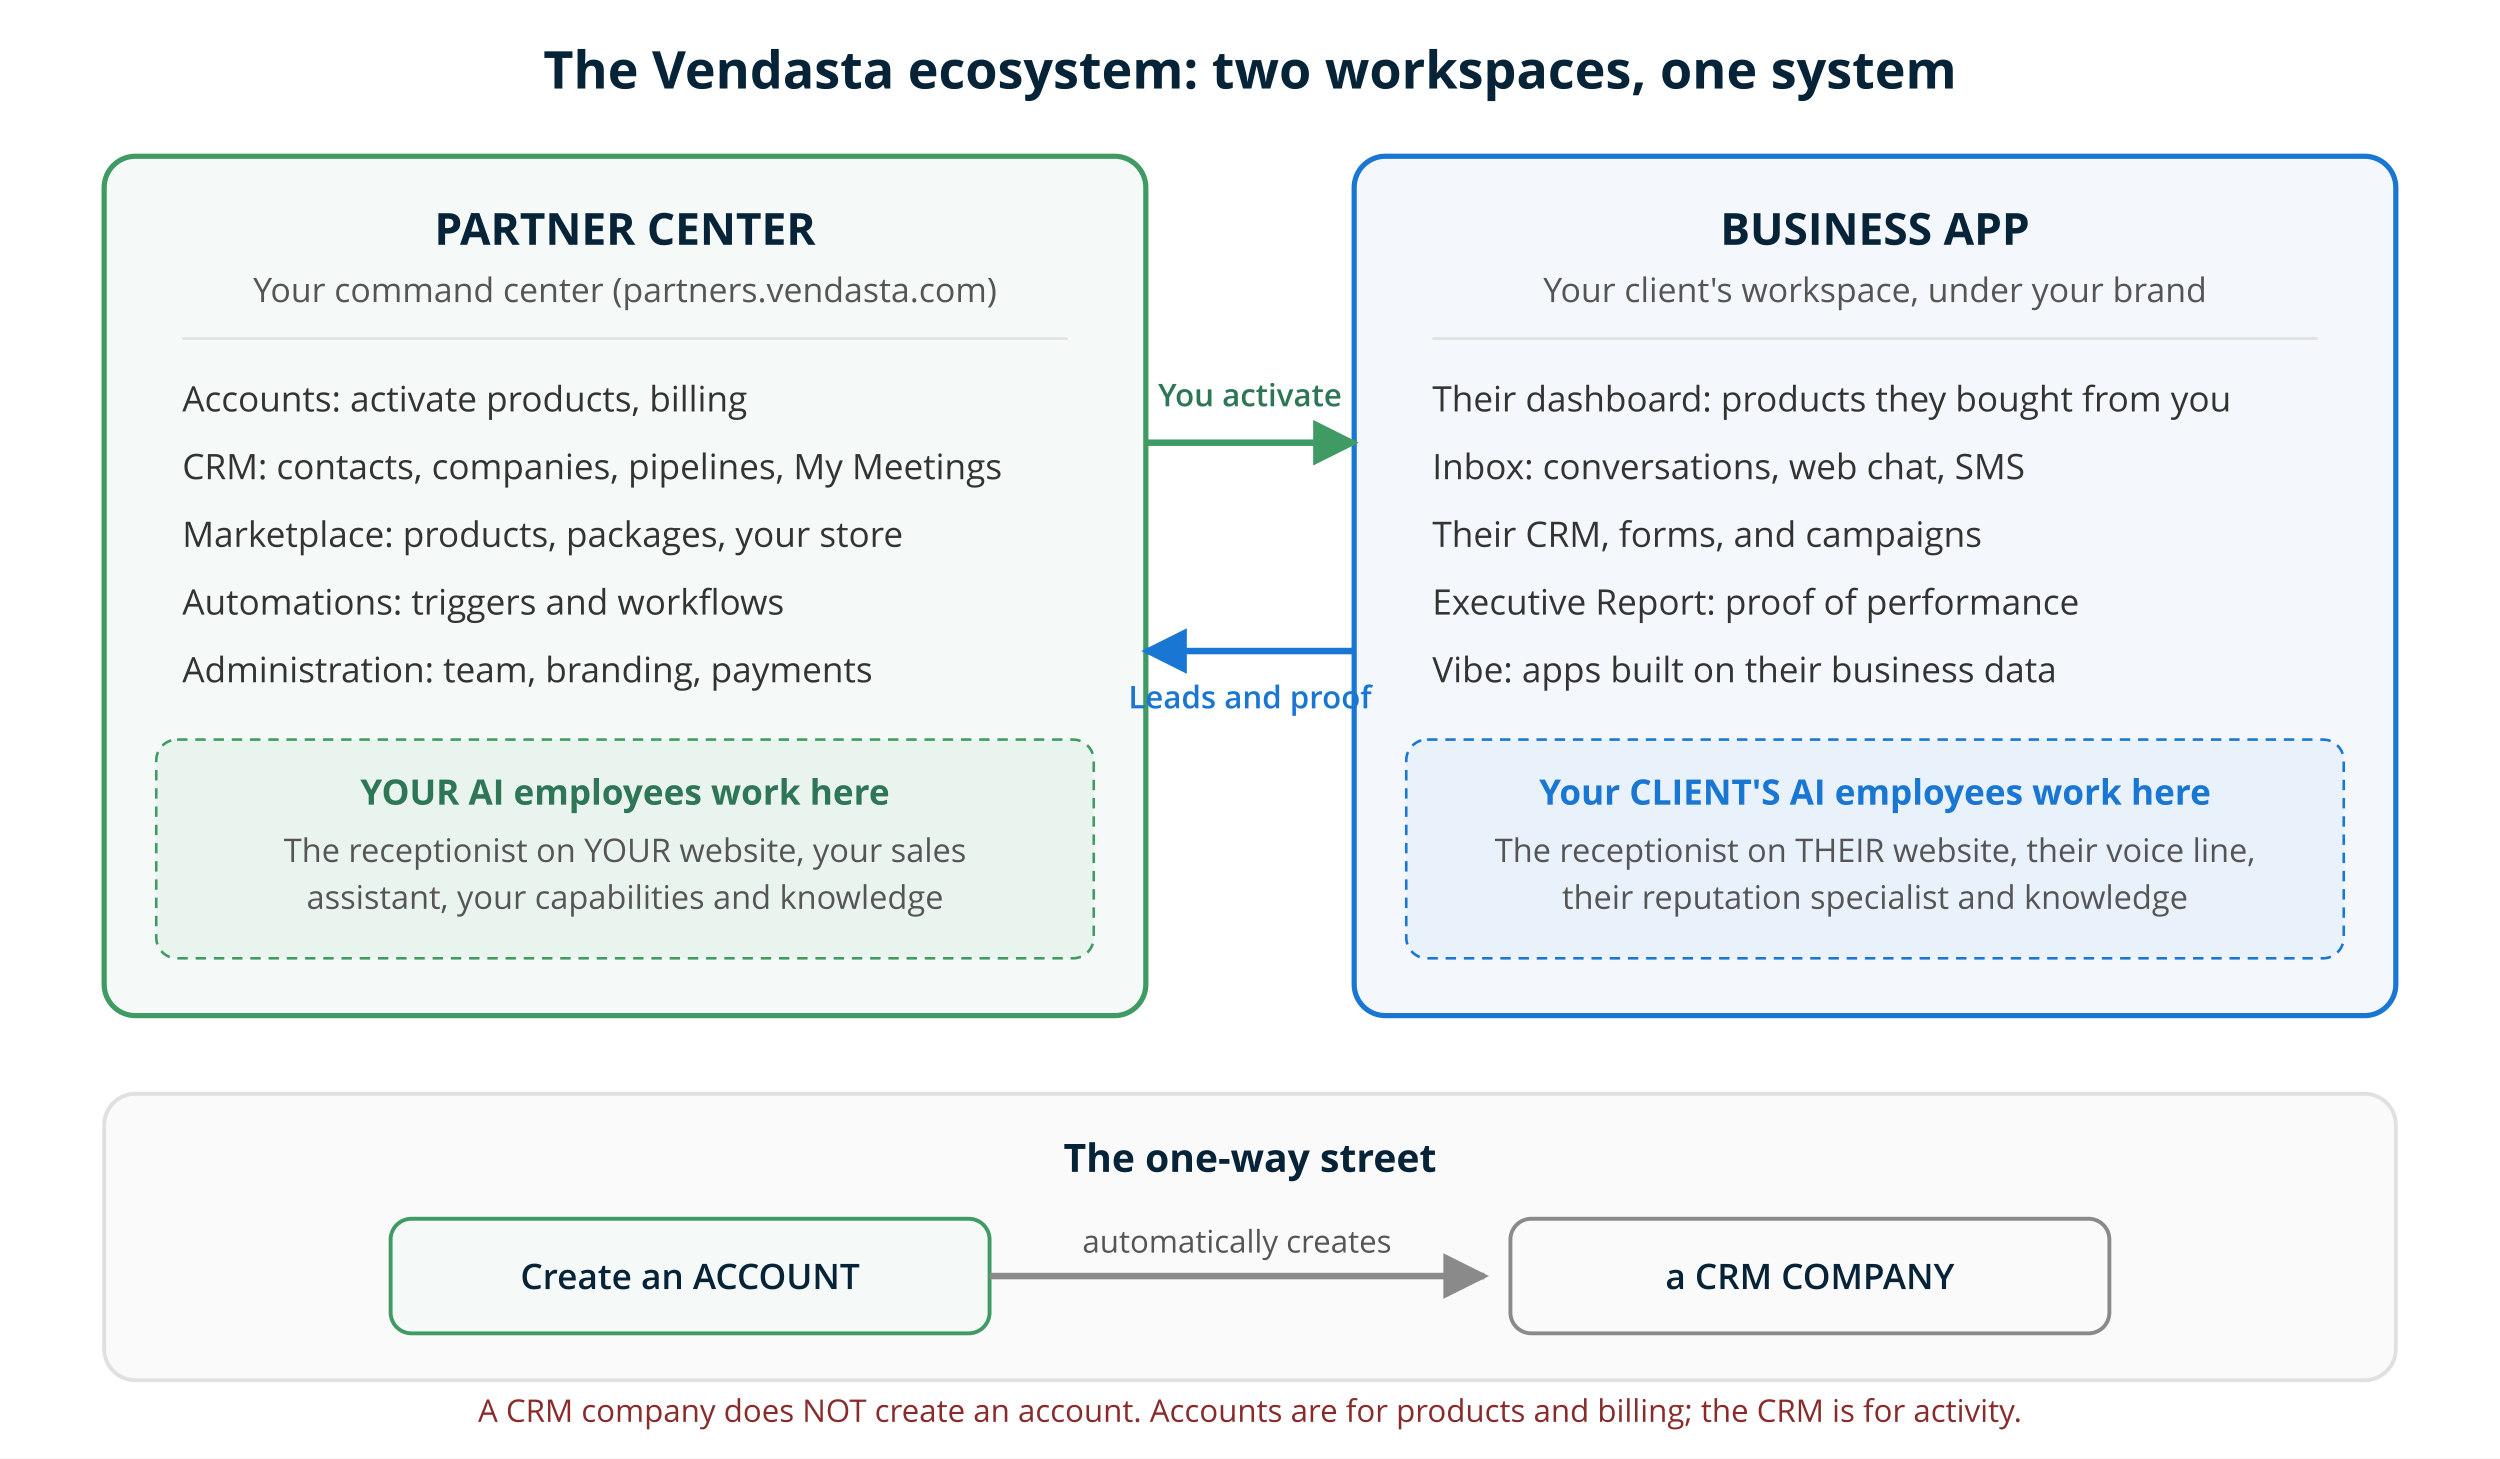
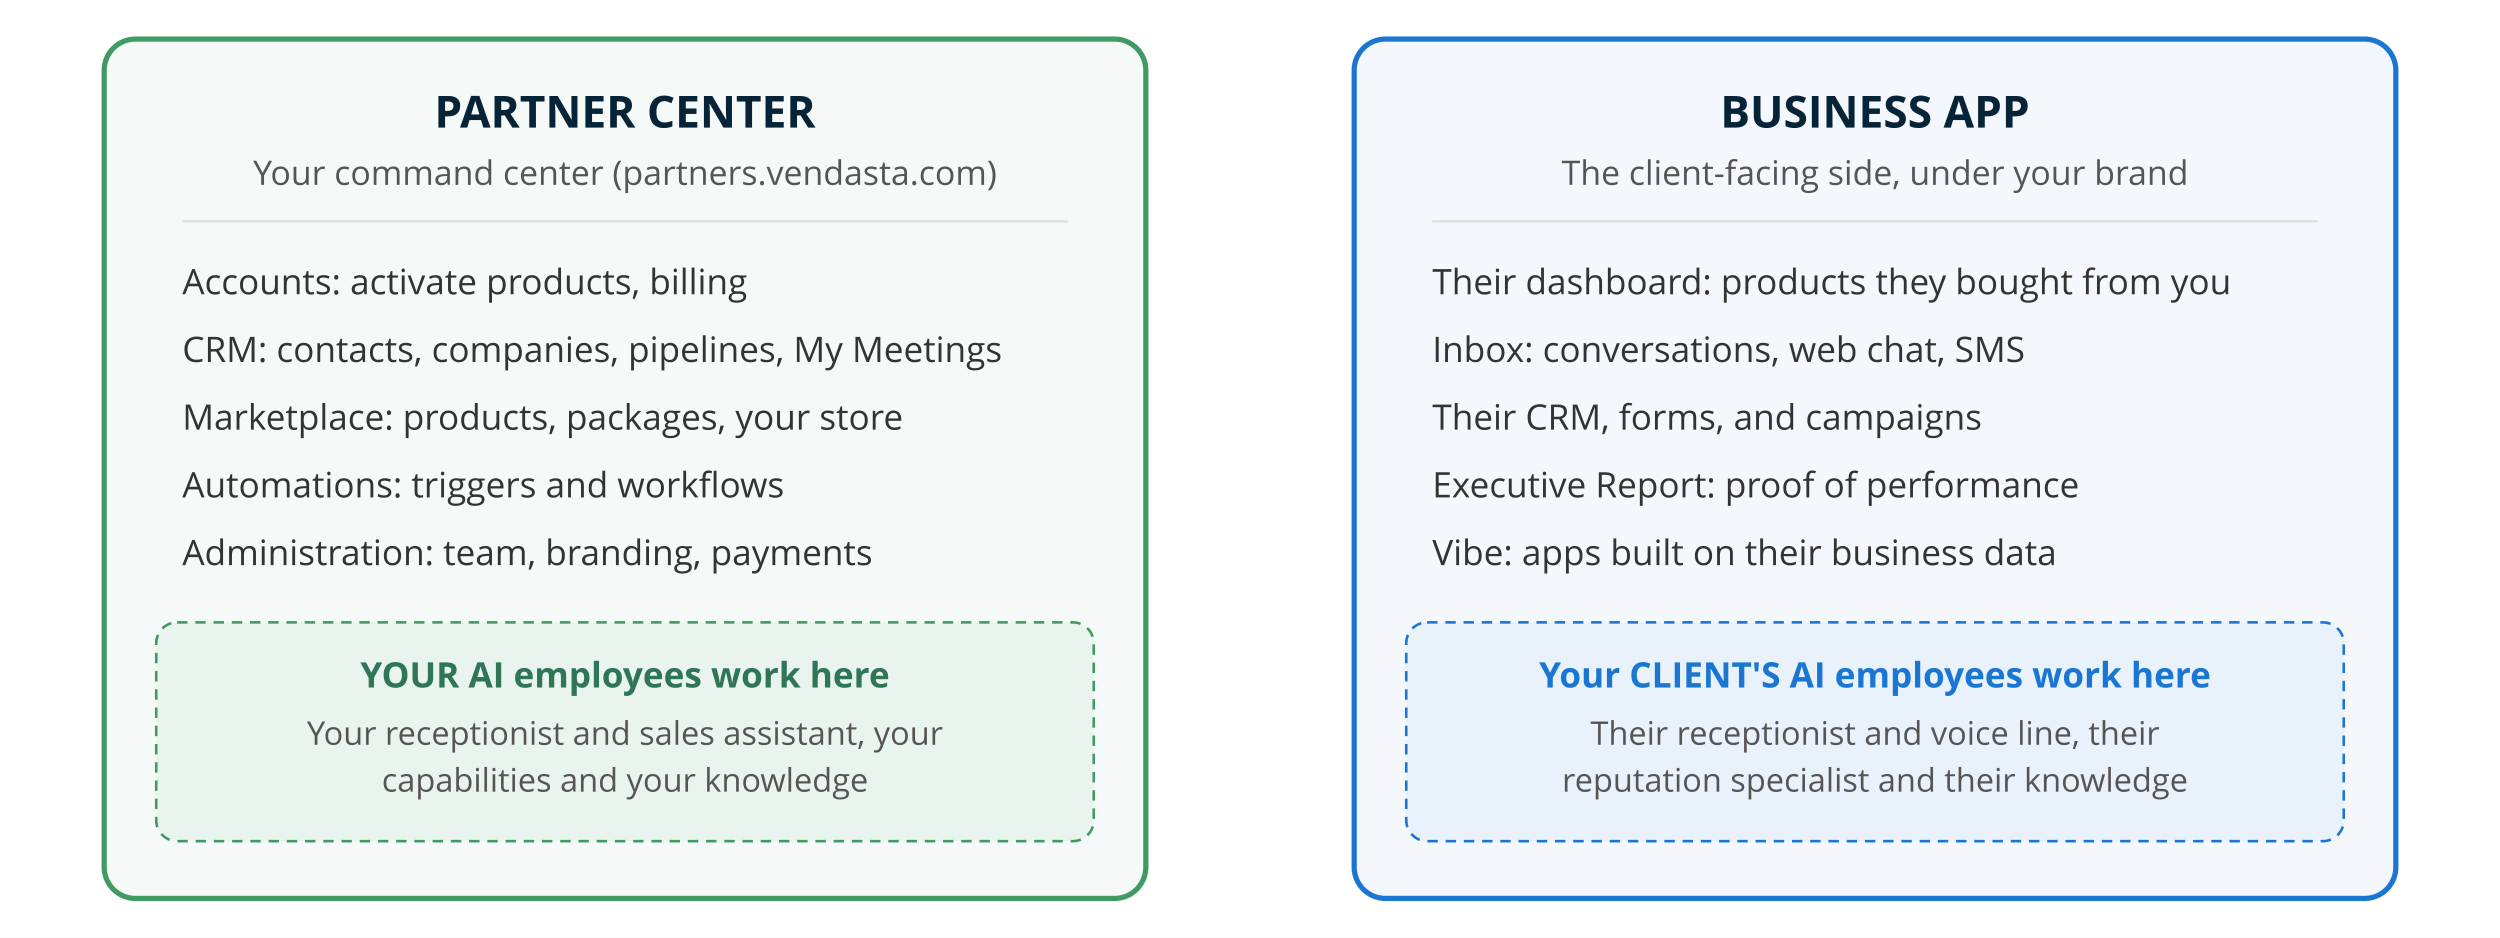
- <svg xmlns="http://www.w3.org/2000/svg" viewBox="0 0 960 560" font-family="'Open Sans', -apple-system, 'Segoe UI', Roboto, Helvetica, Arial, sans-serif">
-   <defs>
-     <marker id="arrowGreen" viewBox="0 0 10 10" refX="9" refY="5" markerWidth="7" markerHeight="7" orient="auto-start-reverse">
-       <path d="M 0 0 L 10 5 L 0 10 z" fill="#3F9B63" />
-     </marker>
-     <marker id="arrowBlue" viewBox="0 0 10 10" refX="9" refY="5" markerWidth="7" markerHeight="7" orient="auto-start-reverse">
-       <path d="M 0 0 L 10 5 L 0 10 z" fill="#1976D2" />
-     </marker>
-     <marker id="arrowGrey" viewBox="0 0 10 10" refX="9" refY="5" markerWidth="7" markerHeight="7" orient="auto-start-reverse">
-       <path d="M 0 0 L 10 5 L 0 10 z" fill="#8a8a8a" />
-     </marker>
-   </defs>
-   <rect x="0" y="0" width="960" height="560" fill="#ffffff" />
-   <text x="480" y="34" text-anchor="middle" font-size="20" font-weight="700" fill="#072337">The Vendasta ecosystem: two workspaces, one system</text>
+ <svg xmlns="http://www.w3.org/2000/svg" viewBox="0 45 960 360" font-family="'Open Sans', -apple-system, 'Segoe UI', Roboto, Helvetica, Arial, sans-serif">
+   <rect x="0" y="0" width="960" height="405" fill="#ffffff" />
  <rect x="40" y="60" width="400" height="330" rx="12" fill="#f5f9f7" stroke="#3F9B63" stroke-width="2" />
  <text x="240" y="94" text-anchor="middle" font-size="17" font-weight="700" fill="#072337">PARTNER CENTER</text>
  <text x="240" y="116" text-anchor="middle" font-size="13" fill="#555555">Your command center (partners.vendasta.com)</text>
  <line x1="70" y1="130" x2="410" y2="130" stroke="#E0E0E0" stroke-width="1" />
  <text x="70" y="158" font-size="13.5" fill="#333333">Accounts: activate products, billing</text>
  <text x="70" y="184" font-size="13.5" fill="#333333">CRM: contacts, companies, pipelines, My Meetings</text>
  <text x="70" y="210" font-size="13.5" fill="#333333">Marketplace: products, packages, your store</text>
  <text x="70" y="236" font-size="13.5" fill="#333333">Automations: triggers and workflows</text>
  <text x="70" y="262" font-size="13.5" fill="#333333">Administration: team, branding, payments</text>
  <rect x="60" y="284" width="360" height="84" rx="8" fill="#eaf4ee" stroke="#3F9B63" stroke-width="1" stroke-dasharray="4 3" />
  <text x="240" y="309" text-anchor="middle" font-size="13.5" font-weight="700" fill="#2E7655">YOUR AI employees work here</text>
-   <text x="240" y="331" text-anchor="middle" font-size="12.5" fill="#555555">The receptionist on YOUR website, your sales</text>
-   <text x="240" y="349" text-anchor="middle" font-size="12.5" fill="#555555">assistant, your capabilities and knowledge</text>
+   <text x="240" y="331" text-anchor="middle" font-size="12.5" fill="#555555">Your receptionist and sales assistant, your</text>
+   <text x="240" y="349" text-anchor="middle" font-size="12.5" fill="#555555">capabilities and your knowledge</text>
  <rect x="520" y="60" width="400" height="330" rx="12" fill="#f4f8fc" stroke="#1976D2" stroke-width="2" />
  <text x="720" y="94" text-anchor="middle" font-size="17" font-weight="700" fill="#072337">BUSINESS APP</text>
-   <text x="720" y="116" text-anchor="middle" font-size="13" fill="#555555">Your client's workspace, under your brand</text>
+   <text x="720" y="116" text-anchor="middle" font-size="13" fill="#555555">The client-facing side, under your brand</text>
  <line x1="550" y1="130" x2="890" y2="130" stroke="#E0E0E0" stroke-width="1" />
  <text x="550" y="158" font-size="13.5" fill="#333333">Their dashboard: products they bought from you</text>
  <text x="550" y="184" font-size="13.5" fill="#333333">Inbox: conversations, web chat, SMS</text>
  <text x="550" y="210" font-size="13.5" fill="#333333">Their CRM, forms, and campaigns</text>
  <text x="550" y="236" font-size="13.5" fill="#333333">Executive Report: proof of performance</text>
  <text x="550" y="262" font-size="13.5" fill="#333333">Vibe: apps built on their business data</text>
  <rect x="540" y="284" width="360" height="84" rx="8" fill="#e9f1fa" stroke="#1976D2" stroke-width="1" stroke-dasharray="4 3" />
  <text x="720" y="309" text-anchor="middle" font-size="13.5" font-weight="700" fill="#1976D2">Your CLIENT'S AI employees work here</text>
-   <text x="720" y="331" text-anchor="middle" font-size="12.5" fill="#555555">The receptionist on THEIR website, their voice line,</text>
-   <text x="720" y="349" text-anchor="middle" font-size="12.5" fill="#555555">their reputation specialist and knowledge</text>
-   <line x1="440" y1="170" x2="520" y2="170" stroke="#3F9B63" stroke-width="2.5" marker-end="url(#arrowGreen)" />
-   <text x="480" y="156" text-anchor="middle" font-size="12" font-weight="600" fill="#2E7655">You activate</text>
-   <line x1="520" y1="250" x2="440" y2="250" stroke="#1976D2" stroke-width="2.5" marker-end="url(#arrowBlue)" />
-   <text x="480" y="272" text-anchor="middle" font-size="12" font-weight="600" fill="#1976D2">Leads and proof</text>
-   <rect x="40" y="420" width="880" height="110" rx="12" fill="#fafafa" stroke="#E0E0E0" stroke-width="1.5" />
-   <text x="480" y="450" text-anchor="middle" font-size="15" font-weight="700" fill="#072337">The one-way street</text>
-   <rect x="150" y="468" width="230" height="44" rx="8" fill="#f5f9f7" stroke="#3F9B63" stroke-width="1.5" />
-   <text x="265" y="495" text-anchor="middle" font-size="13.5" font-weight="600" fill="#072337">Create an ACCOUNT</text>
-   <line x1="380" y1="490" x2="570" y2="490" stroke="#8a8a8a" stroke-width="2.5" marker-end="url(#arrowGrey)" />
-   <text x="475" y="481" text-anchor="middle" font-size="12" fill="#555555">automatically creates</text>
-   <rect x="580" y="468" width="230" height="44" rx="8" fill="#fafafa" stroke="#8a8a8a" stroke-width="1.5" />
-   <text x="695" y="495" text-anchor="middle" font-size="13.5" font-weight="600" fill="#072337">a CRM COMPANY</text>
-   <text x="480" y="546" text-anchor="middle" font-size="12" fill="#8a2b2b">A CRM company does NOT create an account. Accounts are for products and billing; the CRM is for activity.</text>
+   <text x="720" y="331" text-anchor="middle" font-size="12.5" fill="#555555">Their receptionist and voice line, their</text>
+   <text x="720" y="349" text-anchor="middle" font-size="12.5" fill="#555555">reputation specialist and their knowledge</text>
</svg>
